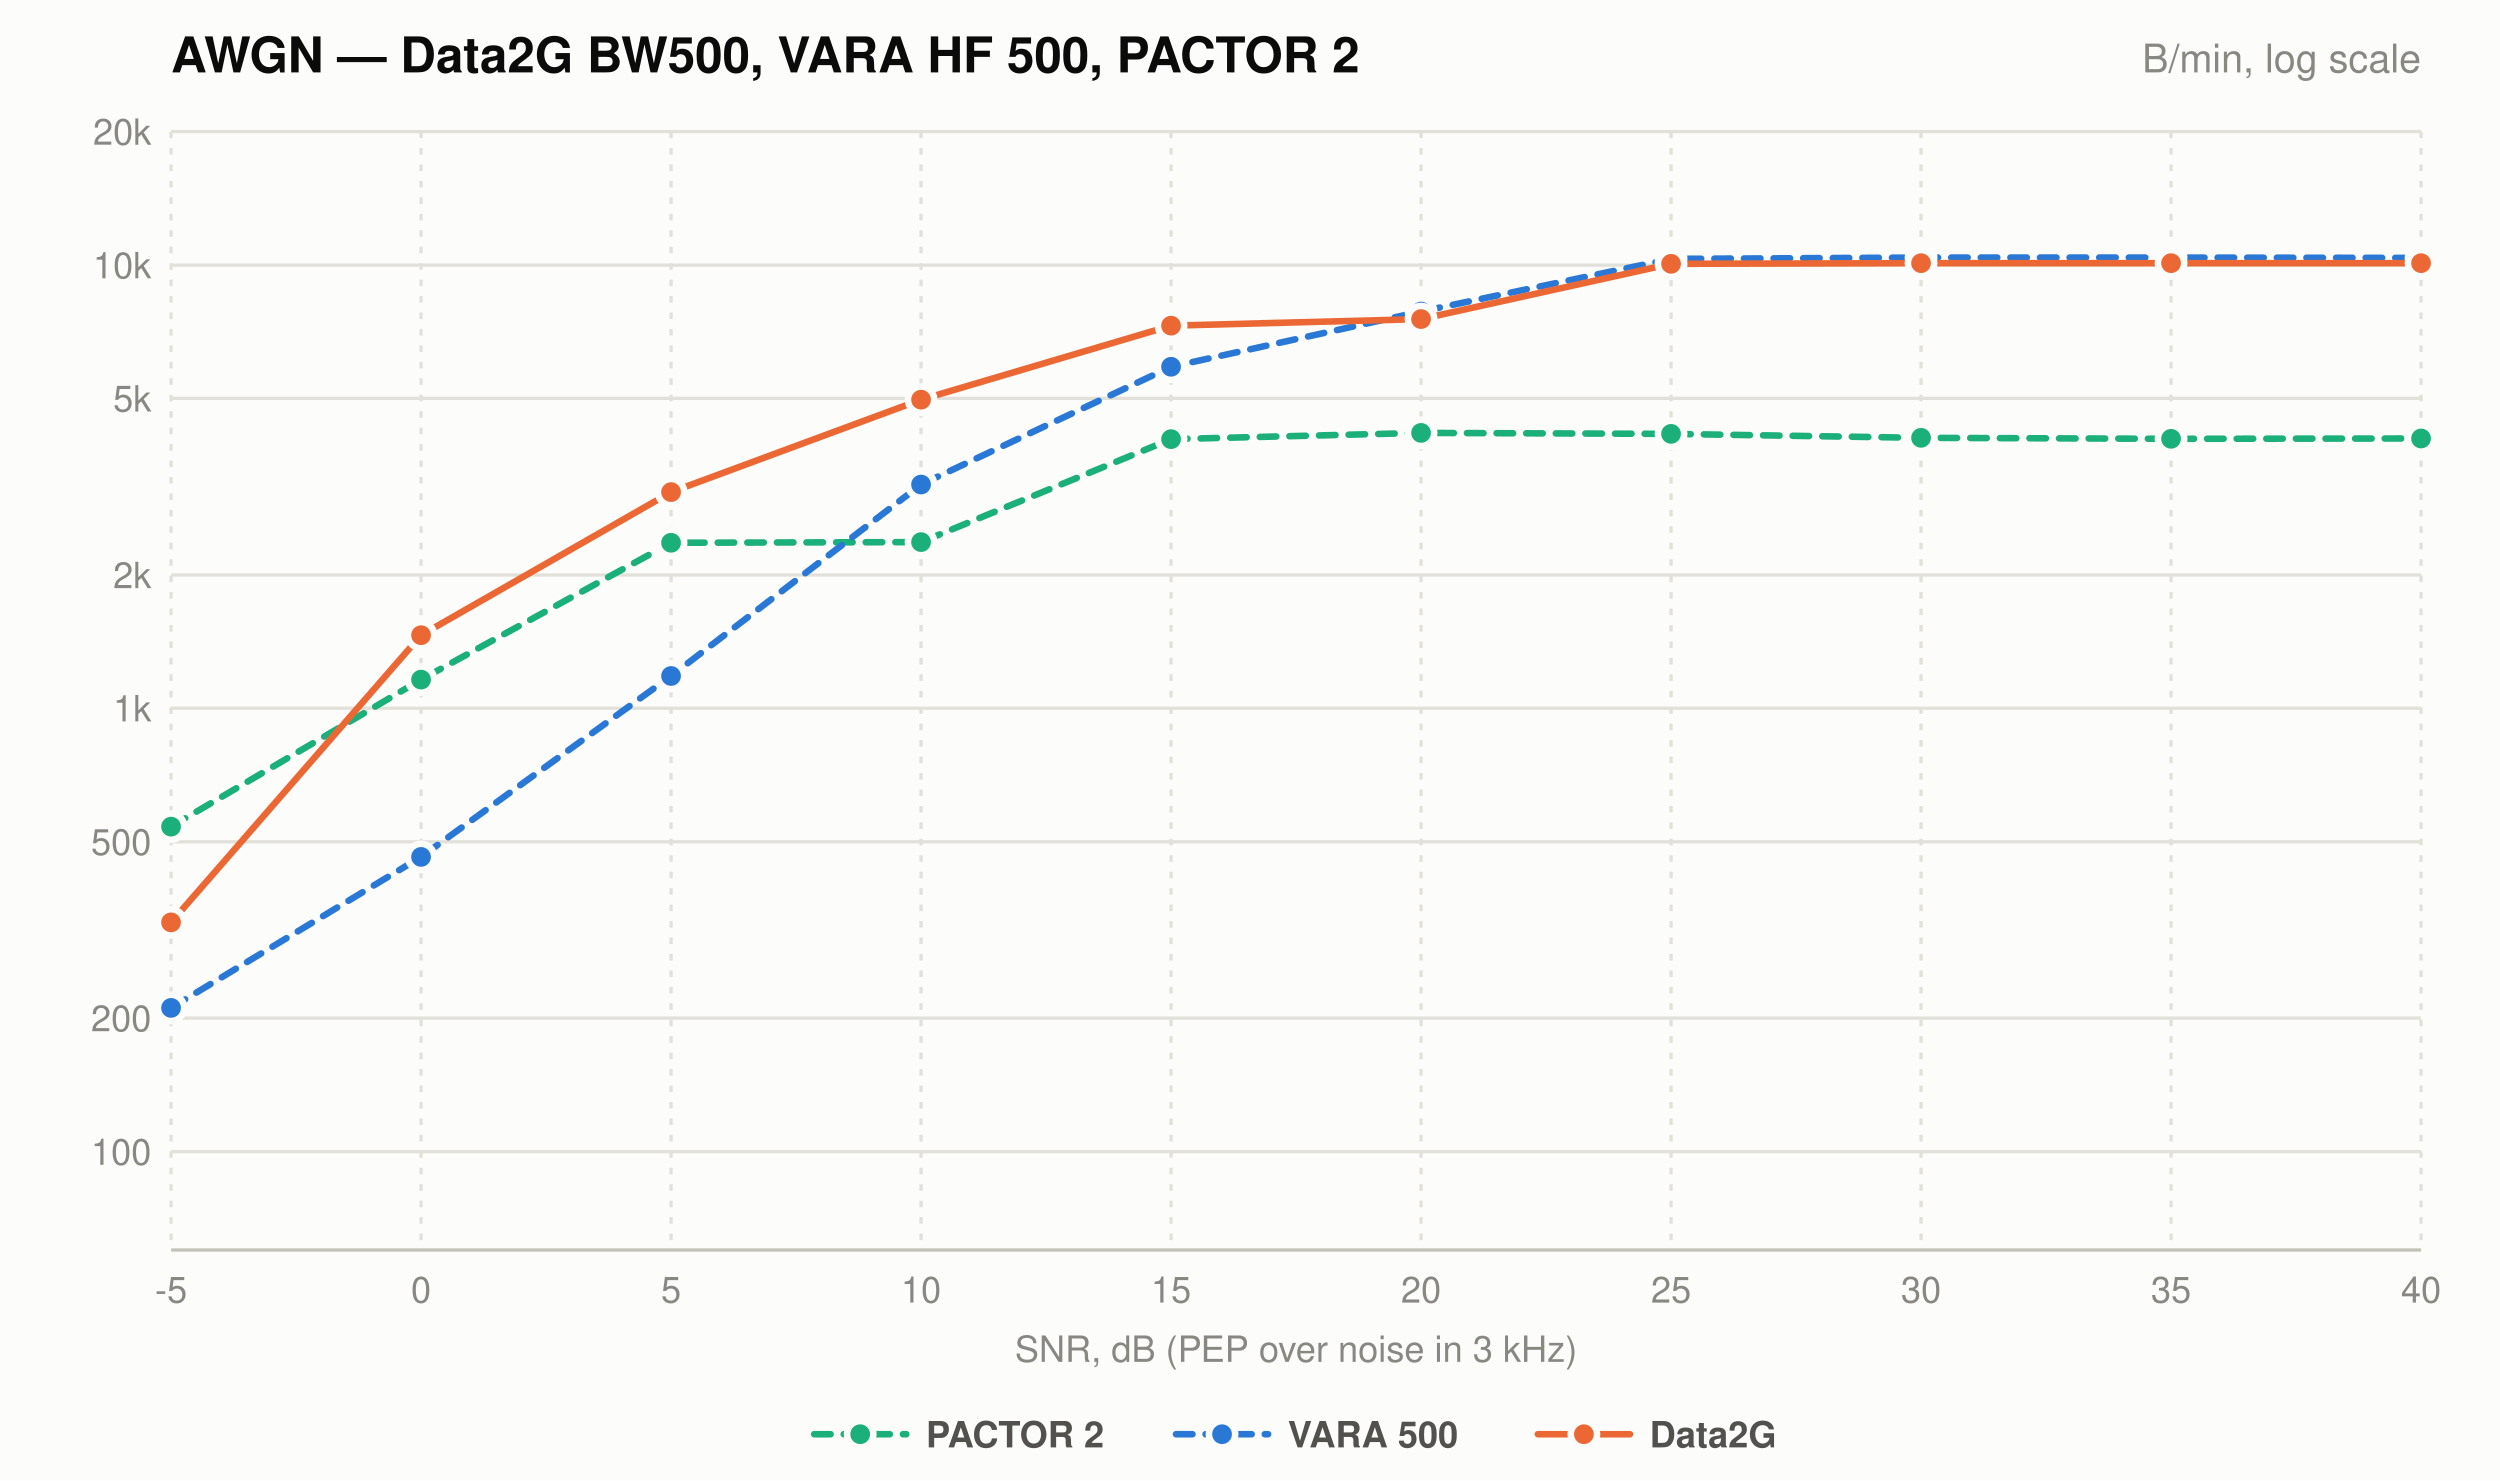
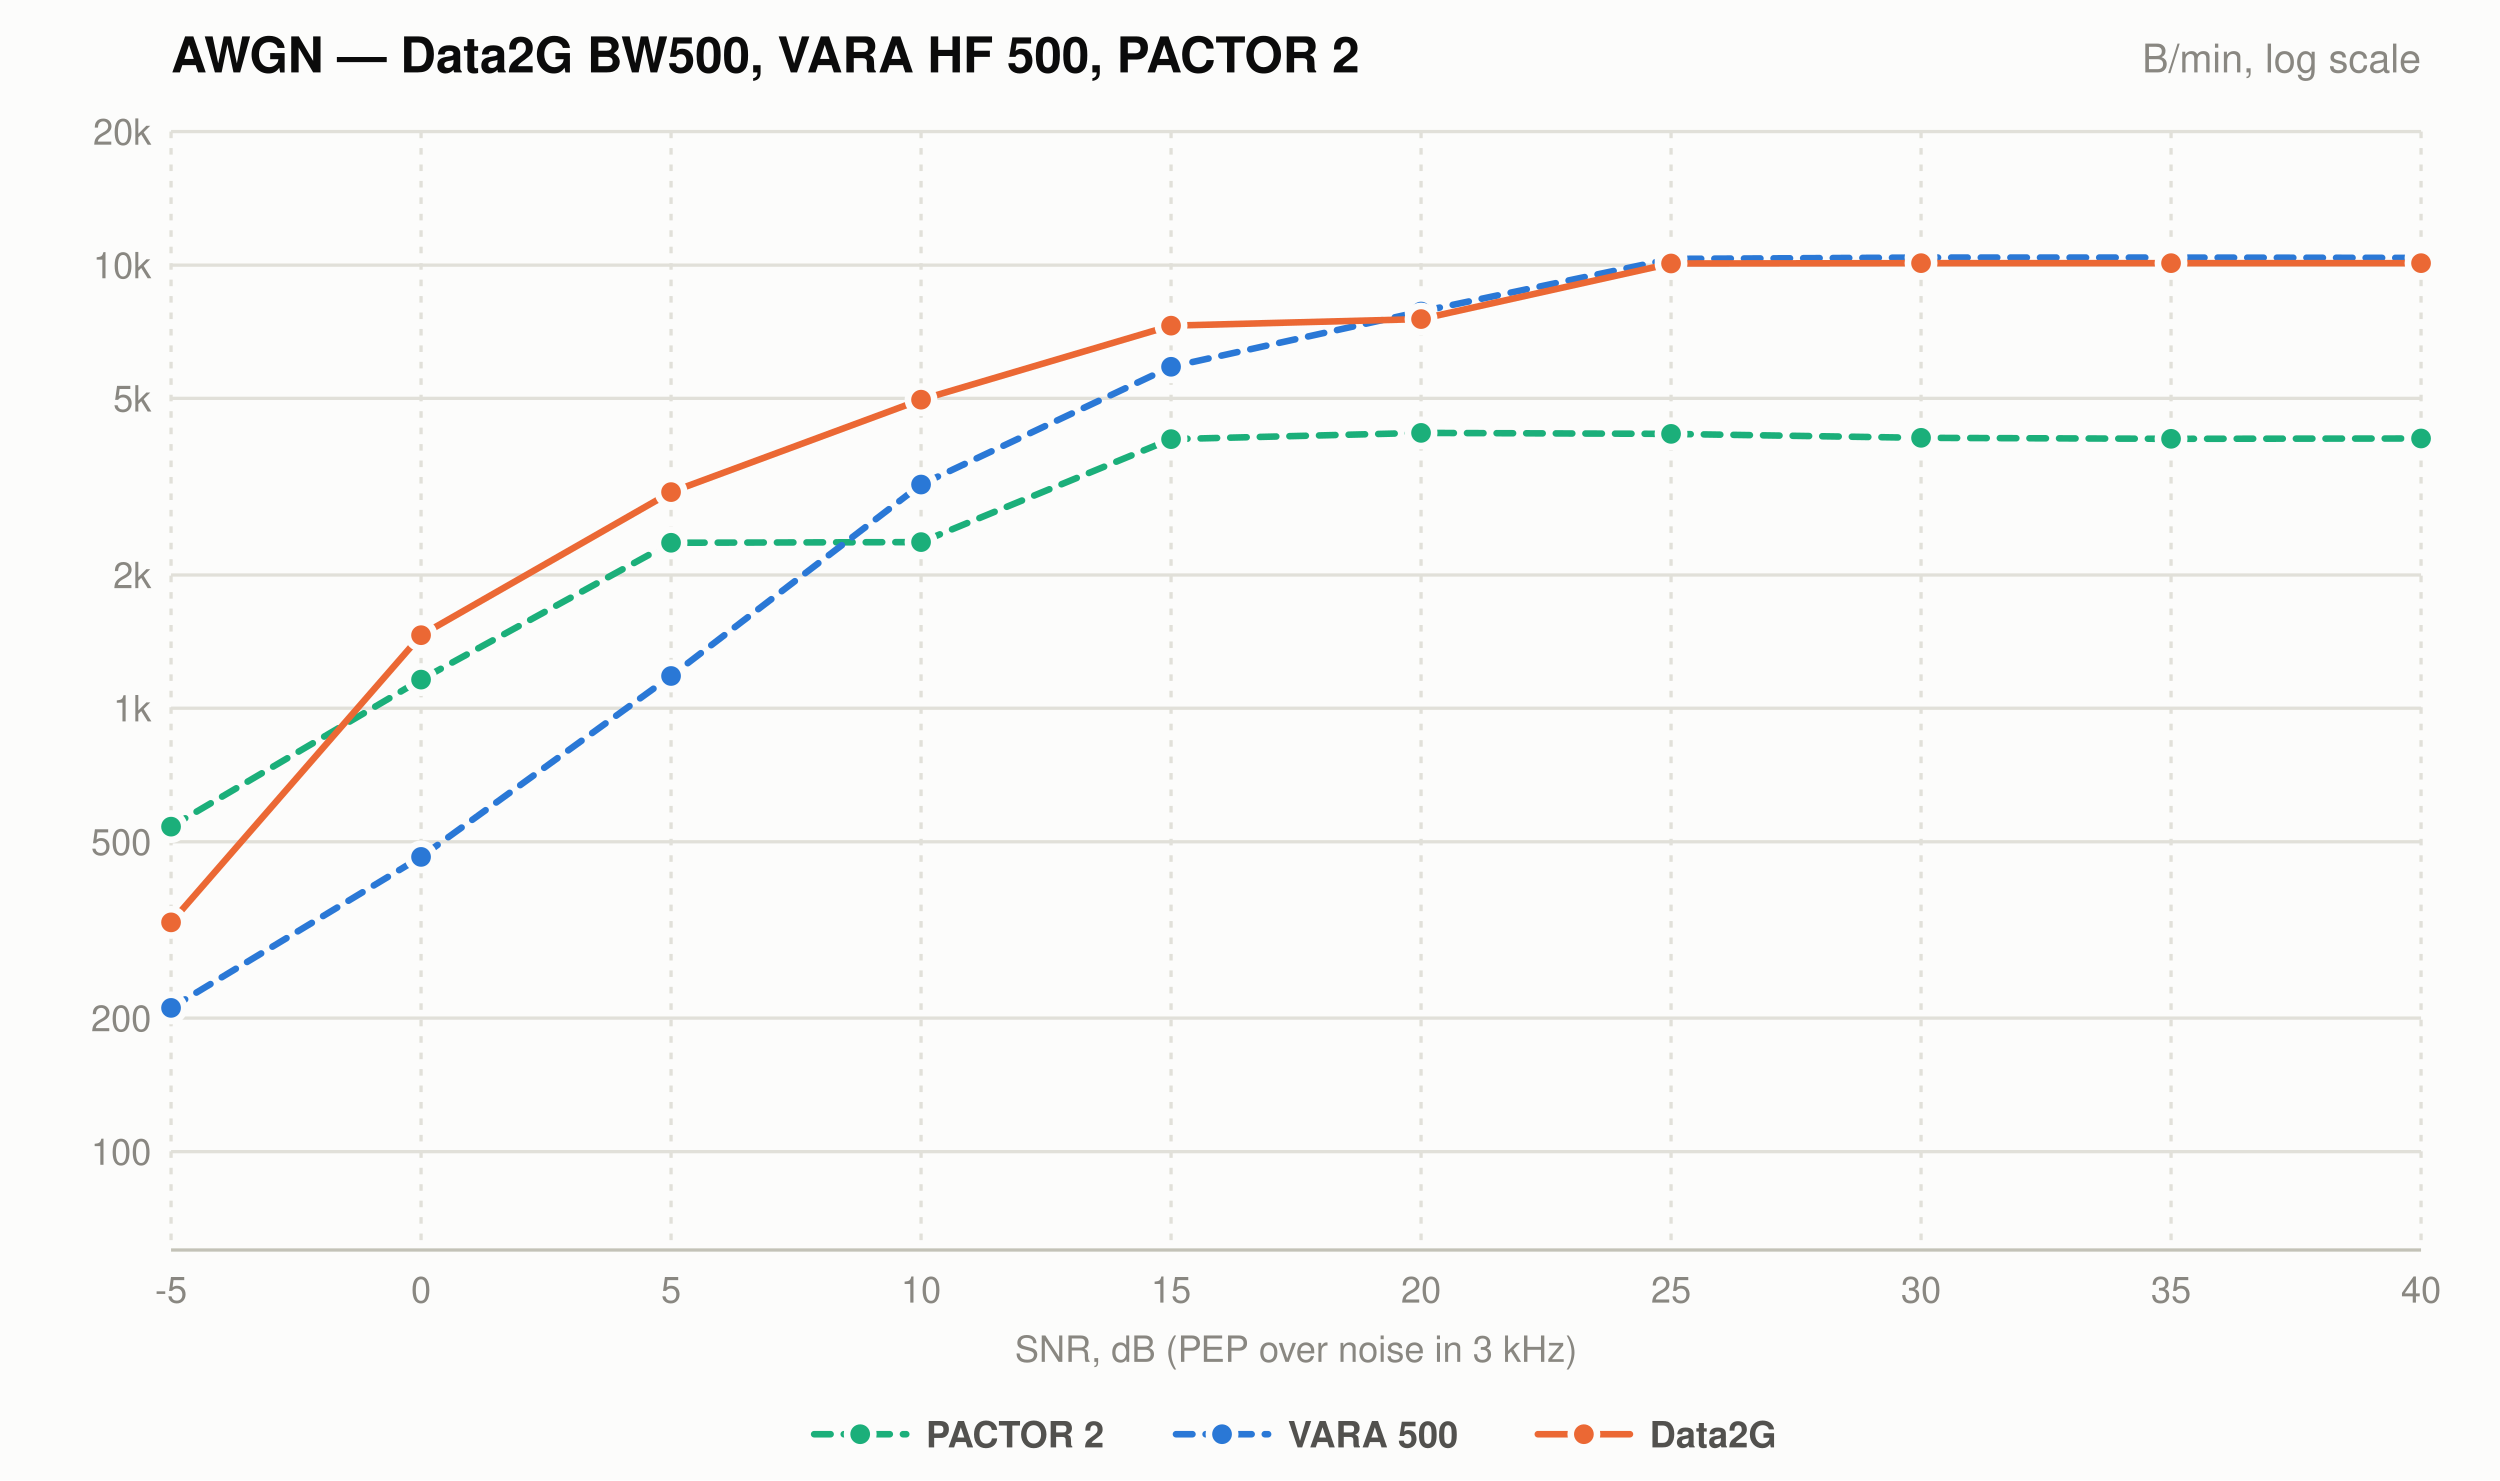
<svg xmlns="http://www.w3.org/2000/svg" viewBox="0 0 760 450" width="760" height="450" font-family="-apple-system, BlinkMacSystemFont, 'Segoe UI', Helvetica, Arial, sans-serif">
  <rect width="760" height="450" fill="#fcfcfb" />
  <text x="52" y="22" font-size="15" font-weight="600" fill="#0b0b0b">AWGN — Data2G BW500, VARA HF 500, PACTOR 2</text>
  <text x="736" y="22" font-size="12" fill="#898781" text-anchor="end">B/min, log scale</text>
  <line x1="52" x2="736" y1="350.1" y2="350.1" stroke="#e1e0d9" />
  <text x="46" y="354.1" font-size="11" fill="#898781" text-anchor="end">100</text>
  <line x1="52" x2="736" y1="309.5" y2="309.5" stroke="#e1e0d9" />
  <text x="46" y="313.5" font-size="11" fill="#898781" text-anchor="end">200</text>
  <line x1="52" x2="736" y1="255.9" y2="255.9" stroke="#e1e0d9" />
  <text x="46" y="259.9" font-size="11" fill="#898781" text-anchor="end">500</text>
  <line x1="52" x2="736" y1="215.3" y2="215.3" stroke="#e1e0d9" />
  <text x="46" y="219.3" font-size="11" fill="#898781" text-anchor="end">1k</text>
  <line x1="52" x2="736" y1="174.8" y2="174.8" stroke="#e1e0d9" />
  <text x="46" y="178.8" font-size="11" fill="#898781" text-anchor="end">2k</text>
  <line x1="52" x2="736" y1="121.1" y2="121.1" stroke="#e1e0d9" />
  <text x="46" y="125.1" font-size="11" fill="#898781" text-anchor="end">5k</text>
  <line x1="52" x2="736" y1="80.6" y2="80.6" stroke="#e1e0d9" />
  <text x="46" y="84.6" font-size="11" fill="#898781" text-anchor="end">10k</text>
  <line x1="52" x2="736" y1="40.0" y2="40.0" stroke="#e1e0d9" />
  <text x="46" y="44.0" font-size="11" fill="#898781" text-anchor="end">20k</text>
  <line x1="52.0" x2="52.0" y1="40" y2="380" stroke="#e1e0d9" stroke-dasharray="2 3" />
  <text x="52.0" y="396" font-size="11" fill="#898781" text-anchor="middle">-5</text>
  <line x1="128.0" x2="128.0" y1="40" y2="380" stroke="#e1e0d9" stroke-dasharray="2 3" />
  <text x="128.0" y="396" font-size="11" fill="#898781" text-anchor="middle">0</text>
  <line x1="204.0" x2="204.0" y1="40" y2="380" stroke="#e1e0d9" stroke-dasharray="2 3" />
  <text x="204.0" y="396" font-size="11" fill="#898781" text-anchor="middle">5</text>
  <line x1="280.0" x2="280.0" y1="40" y2="380" stroke="#e1e0d9" stroke-dasharray="2 3" />
  <text x="280.0" y="396" font-size="11" fill="#898781" text-anchor="middle">10</text>
  <line x1="356.0" x2="356.0" y1="40" y2="380" stroke="#e1e0d9" stroke-dasharray="2 3" />
  <text x="356.0" y="396" font-size="11" fill="#898781" text-anchor="middle">15</text>
  <line x1="432.0" x2="432.0" y1="40" y2="380" stroke="#e1e0d9" stroke-dasharray="2 3" />
  <text x="432.0" y="396" font-size="11" fill="#898781" text-anchor="middle">20</text>
  <line x1="508.0" x2="508.0" y1="40" y2="380" stroke="#e1e0d9" stroke-dasharray="2 3" />
  <text x="508.0" y="396" font-size="11" fill="#898781" text-anchor="middle">25</text>
  <line x1="584.0" x2="584.0" y1="40" y2="380" stroke="#e1e0d9" stroke-dasharray="2 3" />
  <text x="584.0" y="396" font-size="11" fill="#898781" text-anchor="middle">30</text>
  <line x1="660.0" x2="660.0" y1="40" y2="380" stroke="#e1e0d9" stroke-dasharray="2 3" />
  <text x="660.0" y="396" font-size="11" fill="#898781" text-anchor="middle">35</text>
  <line x1="736.0" x2="736.0" y1="40" y2="380" stroke="#e1e0d9" stroke-dasharray="2 3" />
  <text x="736.0" y="396" font-size="11" fill="#898781" text-anchor="middle">40</text>
  <line x1="52" x2="736" y1="380" y2="380" stroke="#c3c2b7" />
  <text x="394.0" y="414" font-size="11" fill="#898781" text-anchor="middle">SNR, dB (PEP over noise in 3 kHz)</text>
  <path d="M52.0,251.3L128.0,206.6L204.0,165.0L280.0,164.8L356.0,133.5L432.0,131.6L508.0,131.9L584.0,133.1L660.0,133.4L736.0,133.3" fill="none" stroke="#1baf7a" stroke-width="2" stroke-linejoin="round" stroke-linecap="round" stroke-dasharray="5 4" />
  <circle cx="52.0" cy="251.3" r="4" fill="#1baf7a" stroke="#fcfcfb" stroke-width="2" />
  <circle cx="128.0" cy="206.6" r="4" fill="#1baf7a" stroke="#fcfcfb" stroke-width="2" />
  <circle cx="204.0" cy="165.0" r="4" fill="#1baf7a" stroke="#fcfcfb" stroke-width="2" />
  <circle cx="280.0" cy="164.8" r="4" fill="#1baf7a" stroke="#fcfcfb" stroke-width="2" />
  <circle cx="356.0" cy="133.5" r="4" fill="#1baf7a" stroke="#fcfcfb" stroke-width="2" />
  <circle cx="432.0" cy="131.6" r="4" fill="#1baf7a" stroke="#fcfcfb" stroke-width="2" />
  <circle cx="508.0" cy="131.9" r="4" fill="#1baf7a" stroke="#fcfcfb" stroke-width="2" />
  <circle cx="584.0" cy="133.1" r="4" fill="#1baf7a" stroke="#fcfcfb" stroke-width="2" />
  <circle cx="660.0" cy="133.4" r="4" fill="#1baf7a" stroke="#fcfcfb" stroke-width="2" />
  <circle cx="736.0" cy="133.3" r="4" fill="#1baf7a" stroke="#fcfcfb" stroke-width="2" />
  <path d="M52.0,306.4L128.0,260.5L204.0,205.5L280.0,147.3L356.0,111.5L432.0,94.7L508.0,78.7L584.0,78.3L660.0,78.3L736.0,78.4" fill="none" stroke="#2a78d6" stroke-width="2" stroke-linejoin="round" stroke-linecap="round" stroke-dasharray="5 4" />
  <circle cx="52.0" cy="306.4" r="4" fill="#2a78d6" stroke="#fcfcfb" stroke-width="2" />
  <circle cx="128.0" cy="260.5" r="4" fill="#2a78d6" stroke="#fcfcfb" stroke-width="2" />
  <circle cx="204.0" cy="205.5" r="4" fill="#2a78d6" stroke="#fcfcfb" stroke-width="2" />
  <circle cx="280.0" cy="147.3" r="4" fill="#2a78d6" stroke="#fcfcfb" stroke-width="2" />
  <circle cx="356.0" cy="111.5" r="4" fill="#2a78d6" stroke="#fcfcfb" stroke-width="2" />
  <circle cx="432.0" cy="94.7" r="4" fill="#2a78d6" stroke="#fcfcfb" stroke-width="2" />
  <circle cx="508.0" cy="78.7" r="4" fill="#2a78d6" stroke="#fcfcfb" stroke-width="2" />
  <circle cx="584.0" cy="78.3" r="4" fill="#2a78d6" stroke="#fcfcfb" stroke-width="2" />
  <circle cx="660.0" cy="78.3" r="4" fill="#2a78d6" stroke="#fcfcfb" stroke-width="2" />
  <circle cx="736.0" cy="78.4" r="4" fill="#2a78d6" stroke="#fcfcfb" stroke-width="2" />
-   <path d="M52.0,280.4L128.0,193.1L204.0,149.6L280.0,121.5L356.0,99.0L432.0,97.0L508.0,80.2L584.0,80.0L660.0,80.0L736.0,80.0" fill="none" stroke="#eb6834" stroke-width="2" stroke-linejoin="round" stroke-linecap="round" />
+   <path d="M52.0,280.4L128.0,193.1L204.0,149.6L280.0,121.5L356.0,99.0L432.0,97.0L508.0,80.1L584.0,80.0L660.0,80.0L736.0,80.0" fill="none" stroke="#eb6834" stroke-width="2" stroke-linejoin="round" stroke-linecap="round" />
  <circle cx="52.0" cy="280.4" r="4" fill="#eb6834" stroke="#fcfcfb" stroke-width="2" />
  <circle cx="128.0" cy="193.1" r="4" fill="#eb6834" stroke="#fcfcfb" stroke-width="2" />
  <circle cx="204.0" cy="149.6" r="4" fill="#eb6834" stroke="#fcfcfb" stroke-width="2" />
  <circle cx="280.0" cy="121.5" r="4" fill="#eb6834" stroke="#fcfcfb" stroke-width="2" />
  <circle cx="356.0" cy="99.0" r="4" fill="#eb6834" stroke="#fcfcfb" stroke-width="2" />
  <circle cx="432.0" cy="97.0" r="4" fill="#eb6834" stroke="#fcfcfb" stroke-width="2" />
-   <circle cx="508.0" cy="80.2" r="4" fill="#eb6834" stroke="#fcfcfb" stroke-width="2" />
+   <circle cx="508.0" cy="80.1" r="4" fill="#eb6834" stroke="#fcfcfb" stroke-width="2" />
  <circle cx="584.0" cy="80.0" r="4" fill="#eb6834" stroke="#fcfcfb" stroke-width="2" />
  <circle cx="660.0" cy="80.0" r="4" fill="#eb6834" stroke="#fcfcfb" stroke-width="2" />
  <circle cx="736.0" cy="80.0" r="4" fill="#eb6834" stroke="#fcfcfb" stroke-width="2" />
  <line x1="247.5" x2="275.5" y1="436" y2="436" stroke="#1baf7a" stroke-width="2" stroke-linecap="round" stroke-dasharray="5 4" />
  <circle cx="261.5" cy="436" r="4" fill="#1baf7a" stroke="#fcfcfb" stroke-width="2" />
  <text x="281.5" y="440" font-size="11" font-weight="600" fill="#52514e">PACTOR 2</text>
  <line x1="357.5" x2="385.5" y1="436" y2="436" stroke="#2a78d6" stroke-width="2" stroke-linecap="round" stroke-dasharray="5 4" />
  <circle cx="371.5" cy="436" r="4" fill="#2a78d6" stroke="#fcfcfb" stroke-width="2" />
  <text x="391.5" y="440" font-size="11" font-weight="600" fill="#52514e">VARA 500</text>
  <line x1="467.5" x2="495.5" y1="436" y2="436" stroke="#eb6834" stroke-width="2" stroke-linecap="round" />
  <circle cx="481.5" cy="436" r="4" fill="#eb6834" stroke="#fcfcfb" stroke-width="2" />
  <text x="501.5" y="440" font-size="11" font-weight="600" fill="#52514e">Data2G</text>
</svg>
